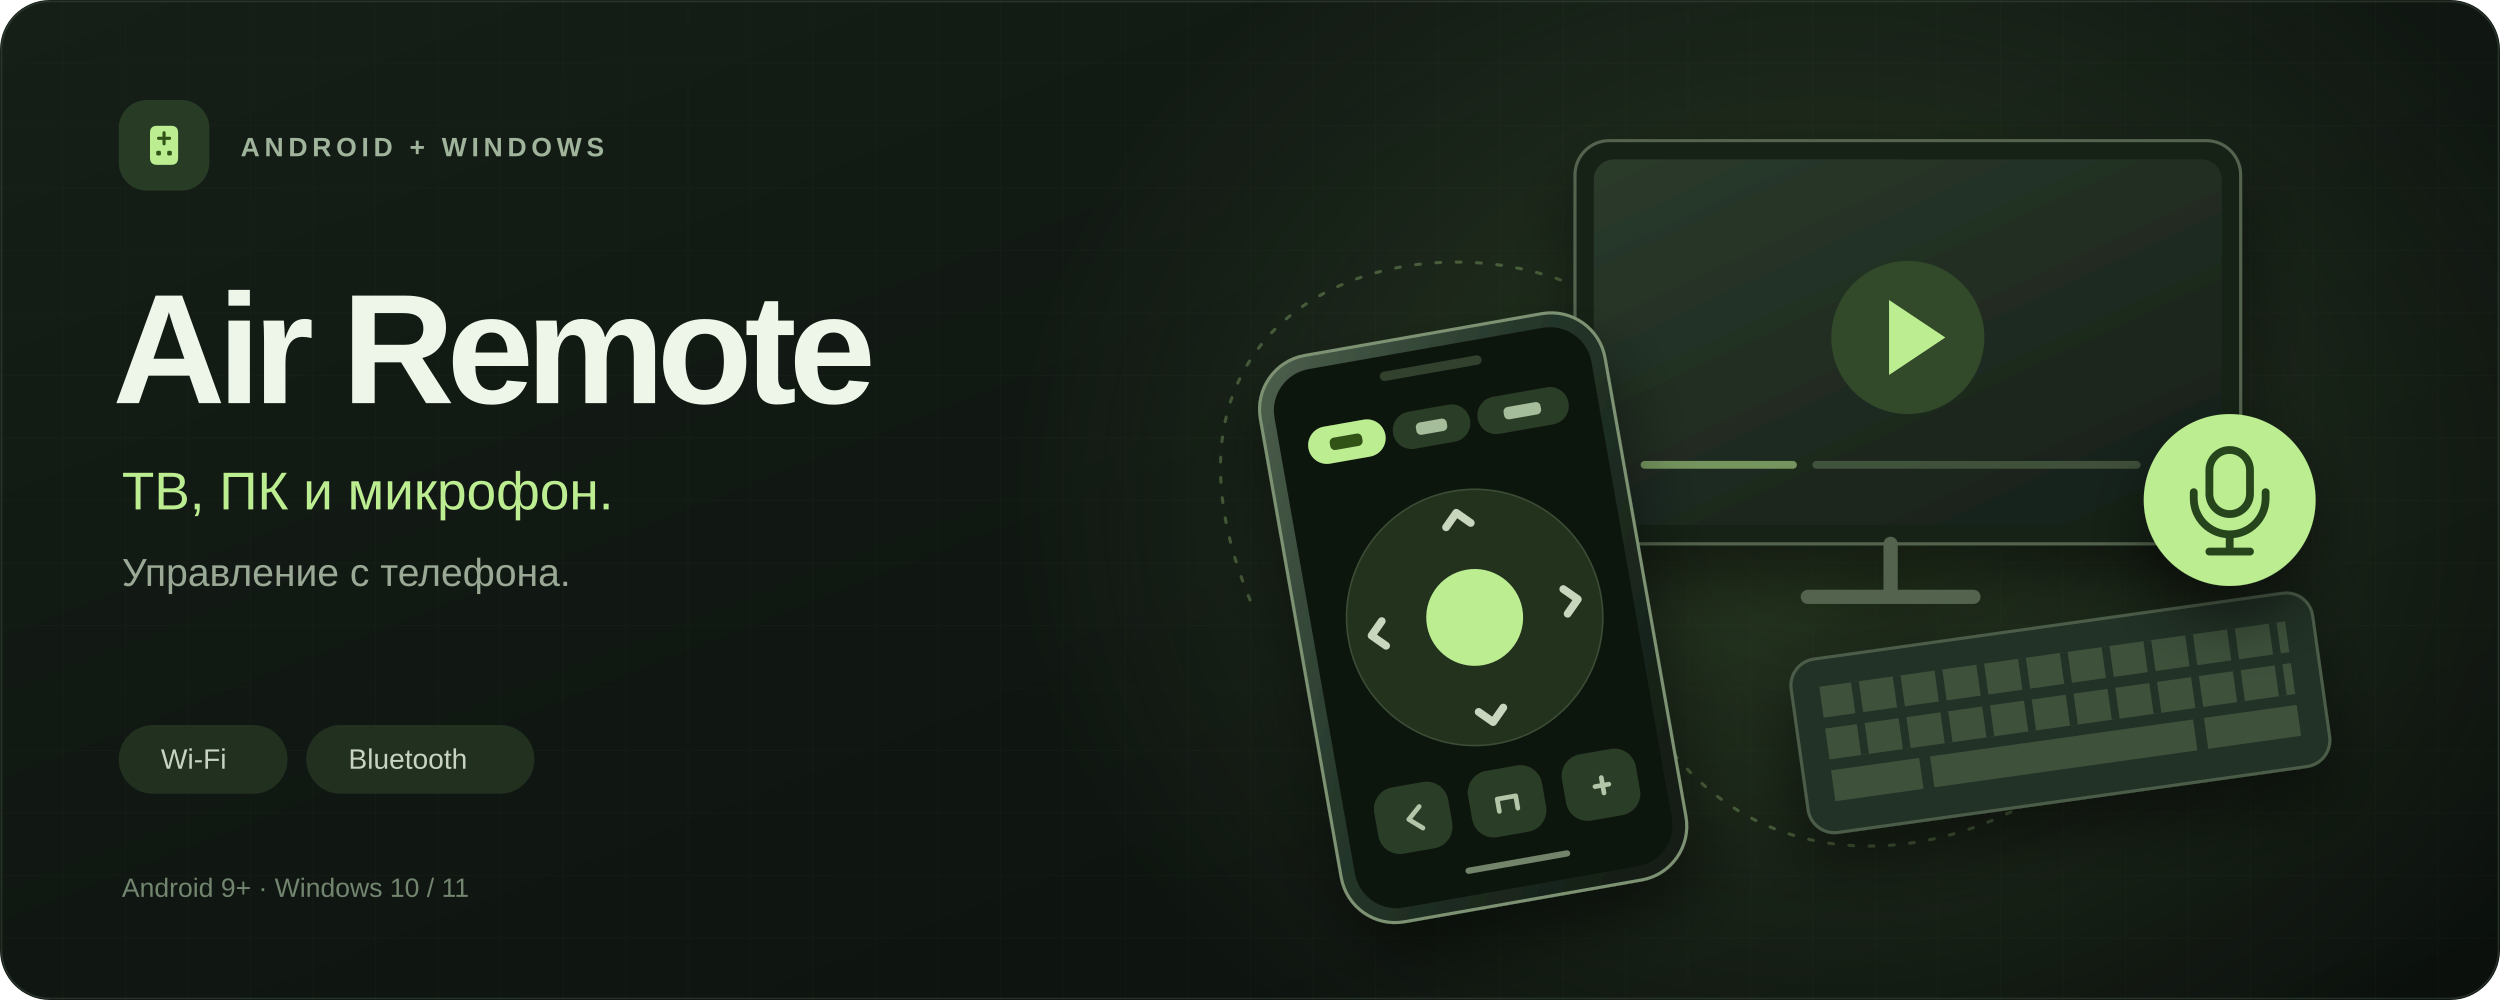
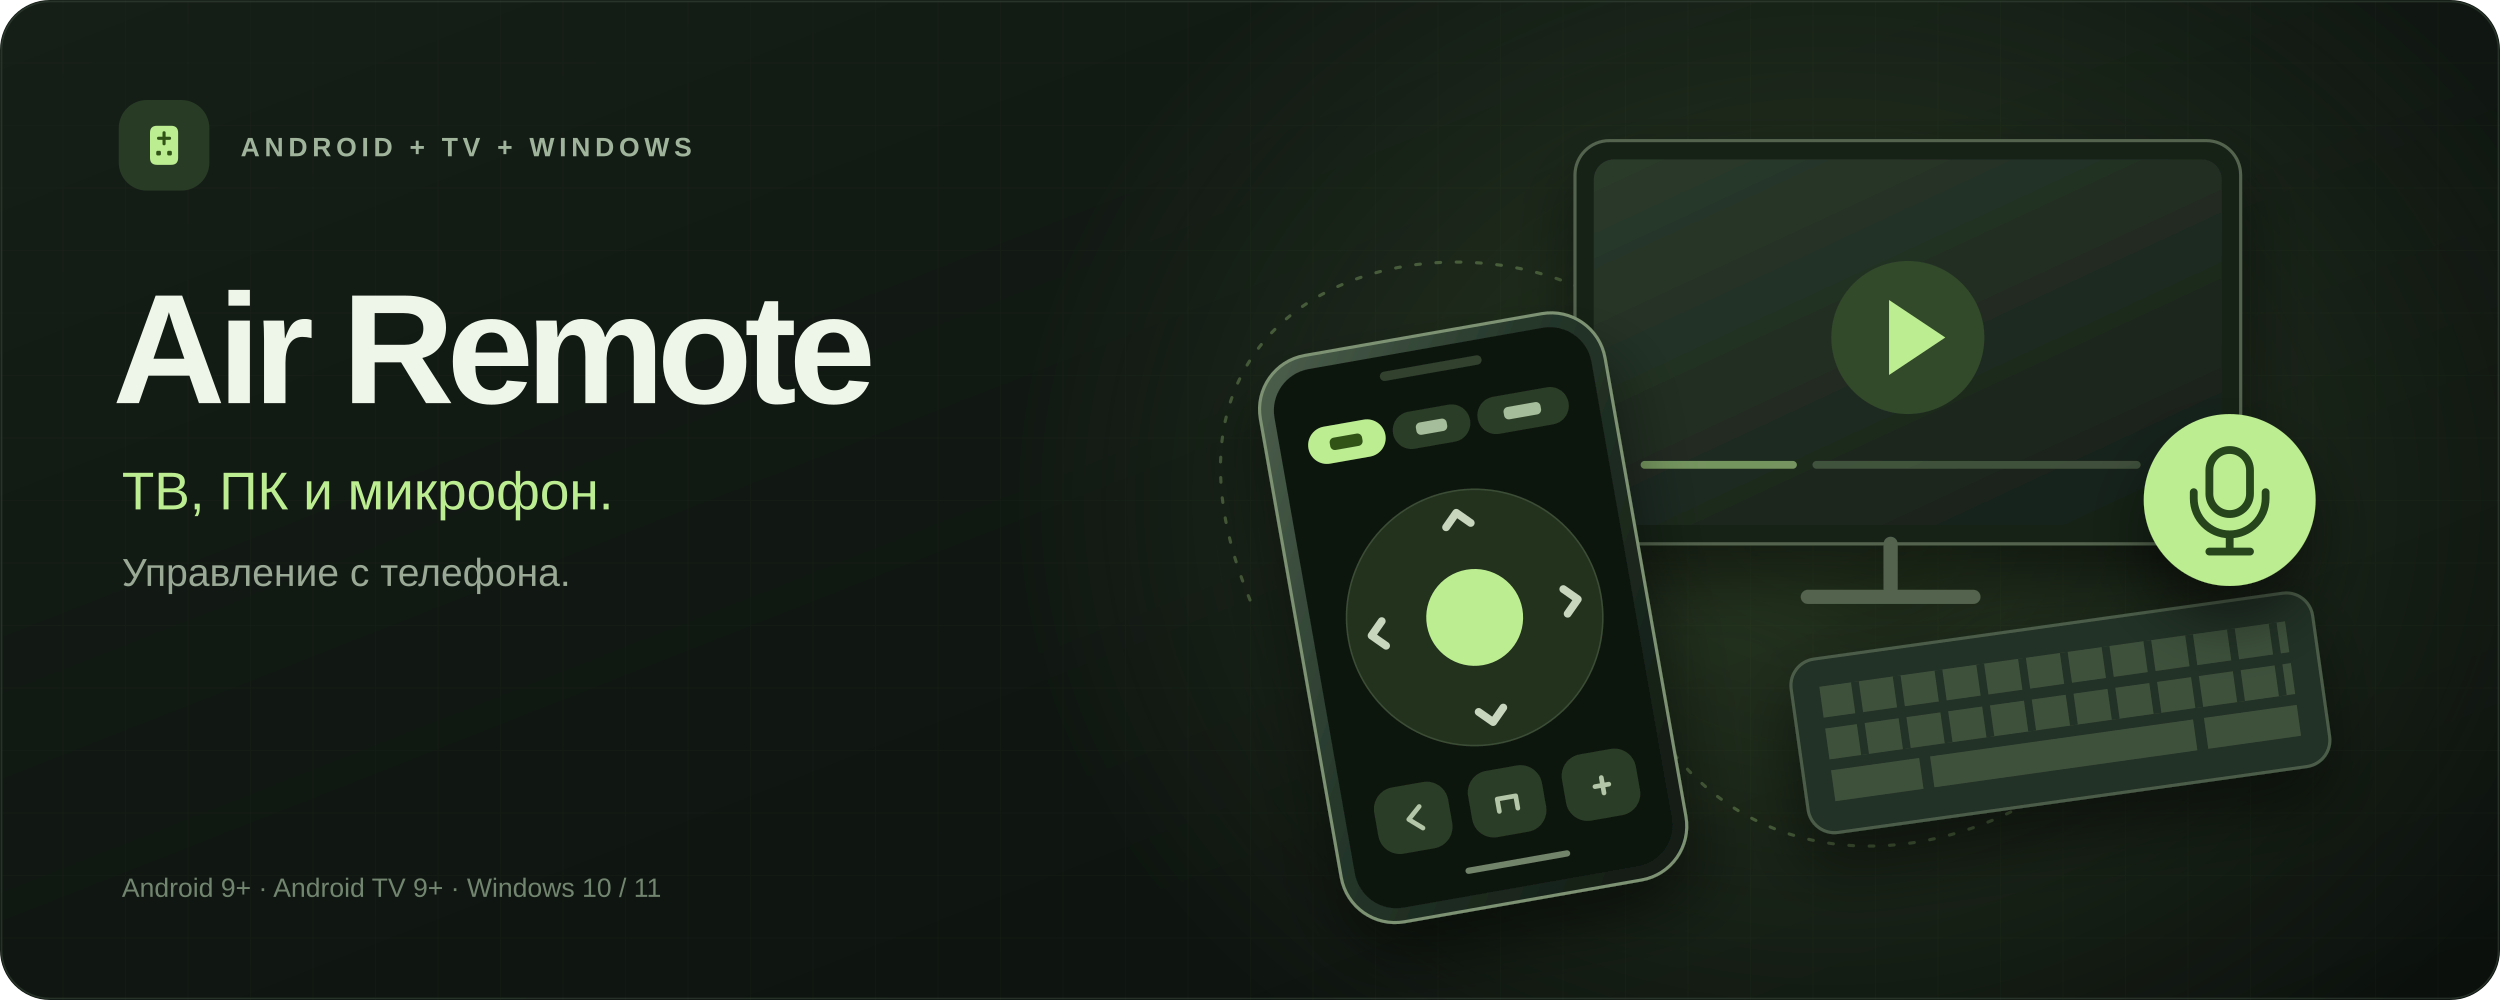
<svg xmlns="http://www.w3.org/2000/svg" width="1600" height="640" viewBox="0 0 1600 640">
  <defs>
    <linearGradient id="bg" x2="1" y2="1">
      <stop stop-color="#151e17" />
      <stop offset="1" stop-color="#0b100d" />
    </linearGradient>
    <radialGradient id="glow">
      <stop stop-color="#8fc765" stop-opacity=".19" />
      <stop offset="1" stop-color="#8fc765" stop-opacity="0" />
    </radialGradient>
    <linearGradient id="glass" x2=".8" y2="1">
      <stop stop-color="#2b3b2c" />
      <stop offset="1" stop-color="#172019" />
    </linearGradient>
    <linearGradient id="phone" x2="1" y2="1">
      <stop stop-color="#4e614e" />
      <stop offset=".4" stop-color="#26382b" />
      <stop offset="1" stop-color="#101811" />
    </linearGradient>
    <filter id="shadow" x="-40%" y="-40%" width="180%" height="200%">
      <feDropShadow dx="0" dy="22" stdDeviation="20" flood-color="#000" flood-opacity=".45" />
    </filter>
    <pattern id="grid" width="40" height="40" patternUnits="userSpaceOnUse">
      <path d="M40 0H0V40" fill="none" stroke="#bced91" stroke-opacity=".025" />
    </pattern>
  </defs>
  <rect width="1600" height="640" rx="32" fill="url(#bg)" />
  <rect width="1600" height="640" rx="32" fill="url(#grid)" />
  <ellipse cx="1170" cy="320" rx="530" ry="450" fill="url(#glow)" />
  <rect x="1" y="1" width="1598" height="638" rx="31" fill="none" stroke="#364438" stroke-opacity=".6" />
  <g transform="translate(76 64)">
    <rect width="58" height="58" rx="18" fill="#283b25" />
    <g transform="translate(2 2) scale(.5)">
      <path fill="#bced91" d="M45 29H63Q72 29 72 38V70Q72 79 63 79H45Q36 79 36 70V38Q36 29 45 29Z" />
      <path fill="#315318" d="M52 38Q52 36 54 36Q56 36 56 38V43H61Q63 43 63 45Q63 47 61 47H56V52Q56 54 54 54Q52 54 52 52V47H47Q45 47 45 45Q45 43 47 43H52ZM44 63Q44 61 46 61H48Q50 61 50 63V65Q50 67 48 67H46Q44 67 44 65ZM58 63Q58 61 60 61H62Q64 61 64 63V65Q64 67 62 67H60Q58 67 58 65Z" />
    </g>
  </g>
  <g font-family="Arial, Helvetica, sans-serif">
-     <text x="154" y="100" font-size="17" font-weight="700" letter-spacing="3" fill="#9fb49b">ANDROID + WINDOWS</text>
+     <text x="154" y="100" font-size="17" font-weight="700" letter-spacing="3" fill="#9fb49b">ANDROID + TV + WINDOWS</text>
    <text x="72" y="258" font-size="100" font-weight="700" letter-spacing="-5" fill="#eef6e9">Air Remote</text>
    <text x="78" y="326" font-size="34" fill="#bced91">ТВ, ПК и микрофон.</text>
    <text x="78" y="375" font-size="25" fill="#9aa995">Управление с телефона.</text>
-     <g font-size="18" fill="#c8d4c1">
-       <rect x="76" y="464" width="108" height="44" rx="22" fill="#22311f" />
-       <text x="103" y="492">Wi-Fi</text>
-       <rect x="196" y="464" width="146" height="44" rx="22" fill="#22311f" />
-       <text x="223" y="492">Bluetooth</text>
-     </g>
-     <text x="78" y="574" font-size="17" fill="#72856f">Android 9+  ·  Windows 10 / 11</text>
+     <text x="78" y="574" font-size="17" fill="#72856f">Android 9+  ·  Android TV 9+  ·  Windows 10 / 11</text>
  </g>
  <g fill="none" stroke="#bced91" stroke-width="2" stroke-linecap="round" opacity=".28">
    <path d="M800 384C720 190 913 130 1023 190" stroke-dasharray="3 10" />
    <path d="M1050 450C1118 578 1261 552 1330 491" stroke-dasharray="3 10" />
  </g>
  <g filter="url(#shadow)">
    <rect x="1008" y="90" width="426" height="258" rx="22" fill="#172019" stroke="#52634e" stroke-width="2" />
    <rect x="1020" y="102" width="402" height="234" rx="13" fill="url(#glass)" />
    <path d="M1210 348V380M1157 382H1263" fill="none" stroke="#52634e" stroke-width="9" stroke-linecap="round" />
    <circle cx="1221" cy="216" r="49" fill="#31482b" />
    <path d="M1209 192L1245 216L1209 240Z" fill="#bced91" />
    <rect x="1050" y="295" width="100" height="5" rx="2.5" fill="#bced91" opacity=".55" />
    <rect x="1160" y="295" width="210" height="5" rx="2.5" fill="#53694c" opacity=".65" />
  </g>
  <g filter="url(#shadow)">
    <rect x="1150" y="400" width="337" height="112" rx="17" fill="#223026" stroke="#4b5d48" stroke-width="2" transform="rotate(-8 1320 455)" />
    <g fill="#3e513b" transform="rotate(-8 1320 455)">
      <path d="M1168 418H1469V438H1168ZM1168 445H1469V465H1168ZM1168 472H1225V492H1168ZM1232 472H1402V492H1232ZM1409 472H1469V492H1409Z" />
      <path d="M1191 418V465M1218 418V465M1245 418V465M1272 418V465M1299 418V465M1326 418V465M1353 418V465M1380 418V465M1407 418V465M1434 418V465M1461 418V465" stroke="#223026" stroke-width="5" />
    </g>
  </g>
  <g filter="url(#shadow)" transform="rotate(-10 950 390)">
    <rect x="830" y="210" width="224" height="368" rx="35" fill="url(#phone)" stroke="#7d9273" stroke-width="2" />
    <rect x="839" y="219" width="206" height="350" rx="27" fill="#101710" />
    <rect x="910" y="229" width="66" height="6" rx="3" fill="#30412e" />
    <g fill="#2c3e27">
      <rect x="857" y="257" width="50" height="24" rx="12" />
      <rect x="912" y="257" width="50" height="24" rx="12" />
      <rect x="967" y="257" width="59" height="24" rx="12" />
    </g>
    <rect x="857" y="257" width="50" height="24" rx="12" fill="#bced91" />
    <g fill="#a5bd9a">
      <rect x="871" y="265" width="21" height="8" rx="3" fill="#315318" />
      <rect x="927" y="265" width="20" height="8" rx="3" />
      <rect x="984" y="265" width="24" height="8" rx="3" />
    </g>
    <circle cx="943" cy="394" r="82" fill="#23311f" stroke="#3b4d35" />
    <circle cx="943" cy="394" r="31" fill="#bced91" />
    <g fill="none" stroke="#c7d6bd" stroke-width="5" stroke-linecap="round" stroke-linejoin="round">
      <path d="M935 334L943 326L951 334M935 454L943 462L951 454M884 386L876 394L884 402M1002 386L1010 394L1002 402" />
    </g>
    <g fill="#2c3e27">
      <rect x="858" y="492" width="48" height="43" rx="14" />
      <rect x="919" y="492" width="48" height="43" rx="14" />
      <rect x="980" y="492" width="48" height="43" rx="14" />
    </g>
    <g fill="none" stroke="#b3c6a7" stroke-width="3" stroke-linecap="round" stroke-linejoin="round">
      <path d="M887 507L879 514L887 521M937 519V511H949V519M1000 514H1009M1005 509V519" />
    </g>
    <rect x="909" y="551" width="68" height="4" rx="2" fill="#72856b" />
  </g>
  <g filter="url(#shadow)">
    <circle cx="1427" cy="320" r="55" fill="#bced91" />
    <g fill="none" stroke="#25451c" stroke-width="5" stroke-linecap="round">
      <rect x="1414" y="288" width="26" height="41" rx="13" />
      <path d="M1404 315V319A23 23 0 0 0 1450 319V315M1427 342V353M1414 353H1440" />
    </g>
  </g>
</svg>
